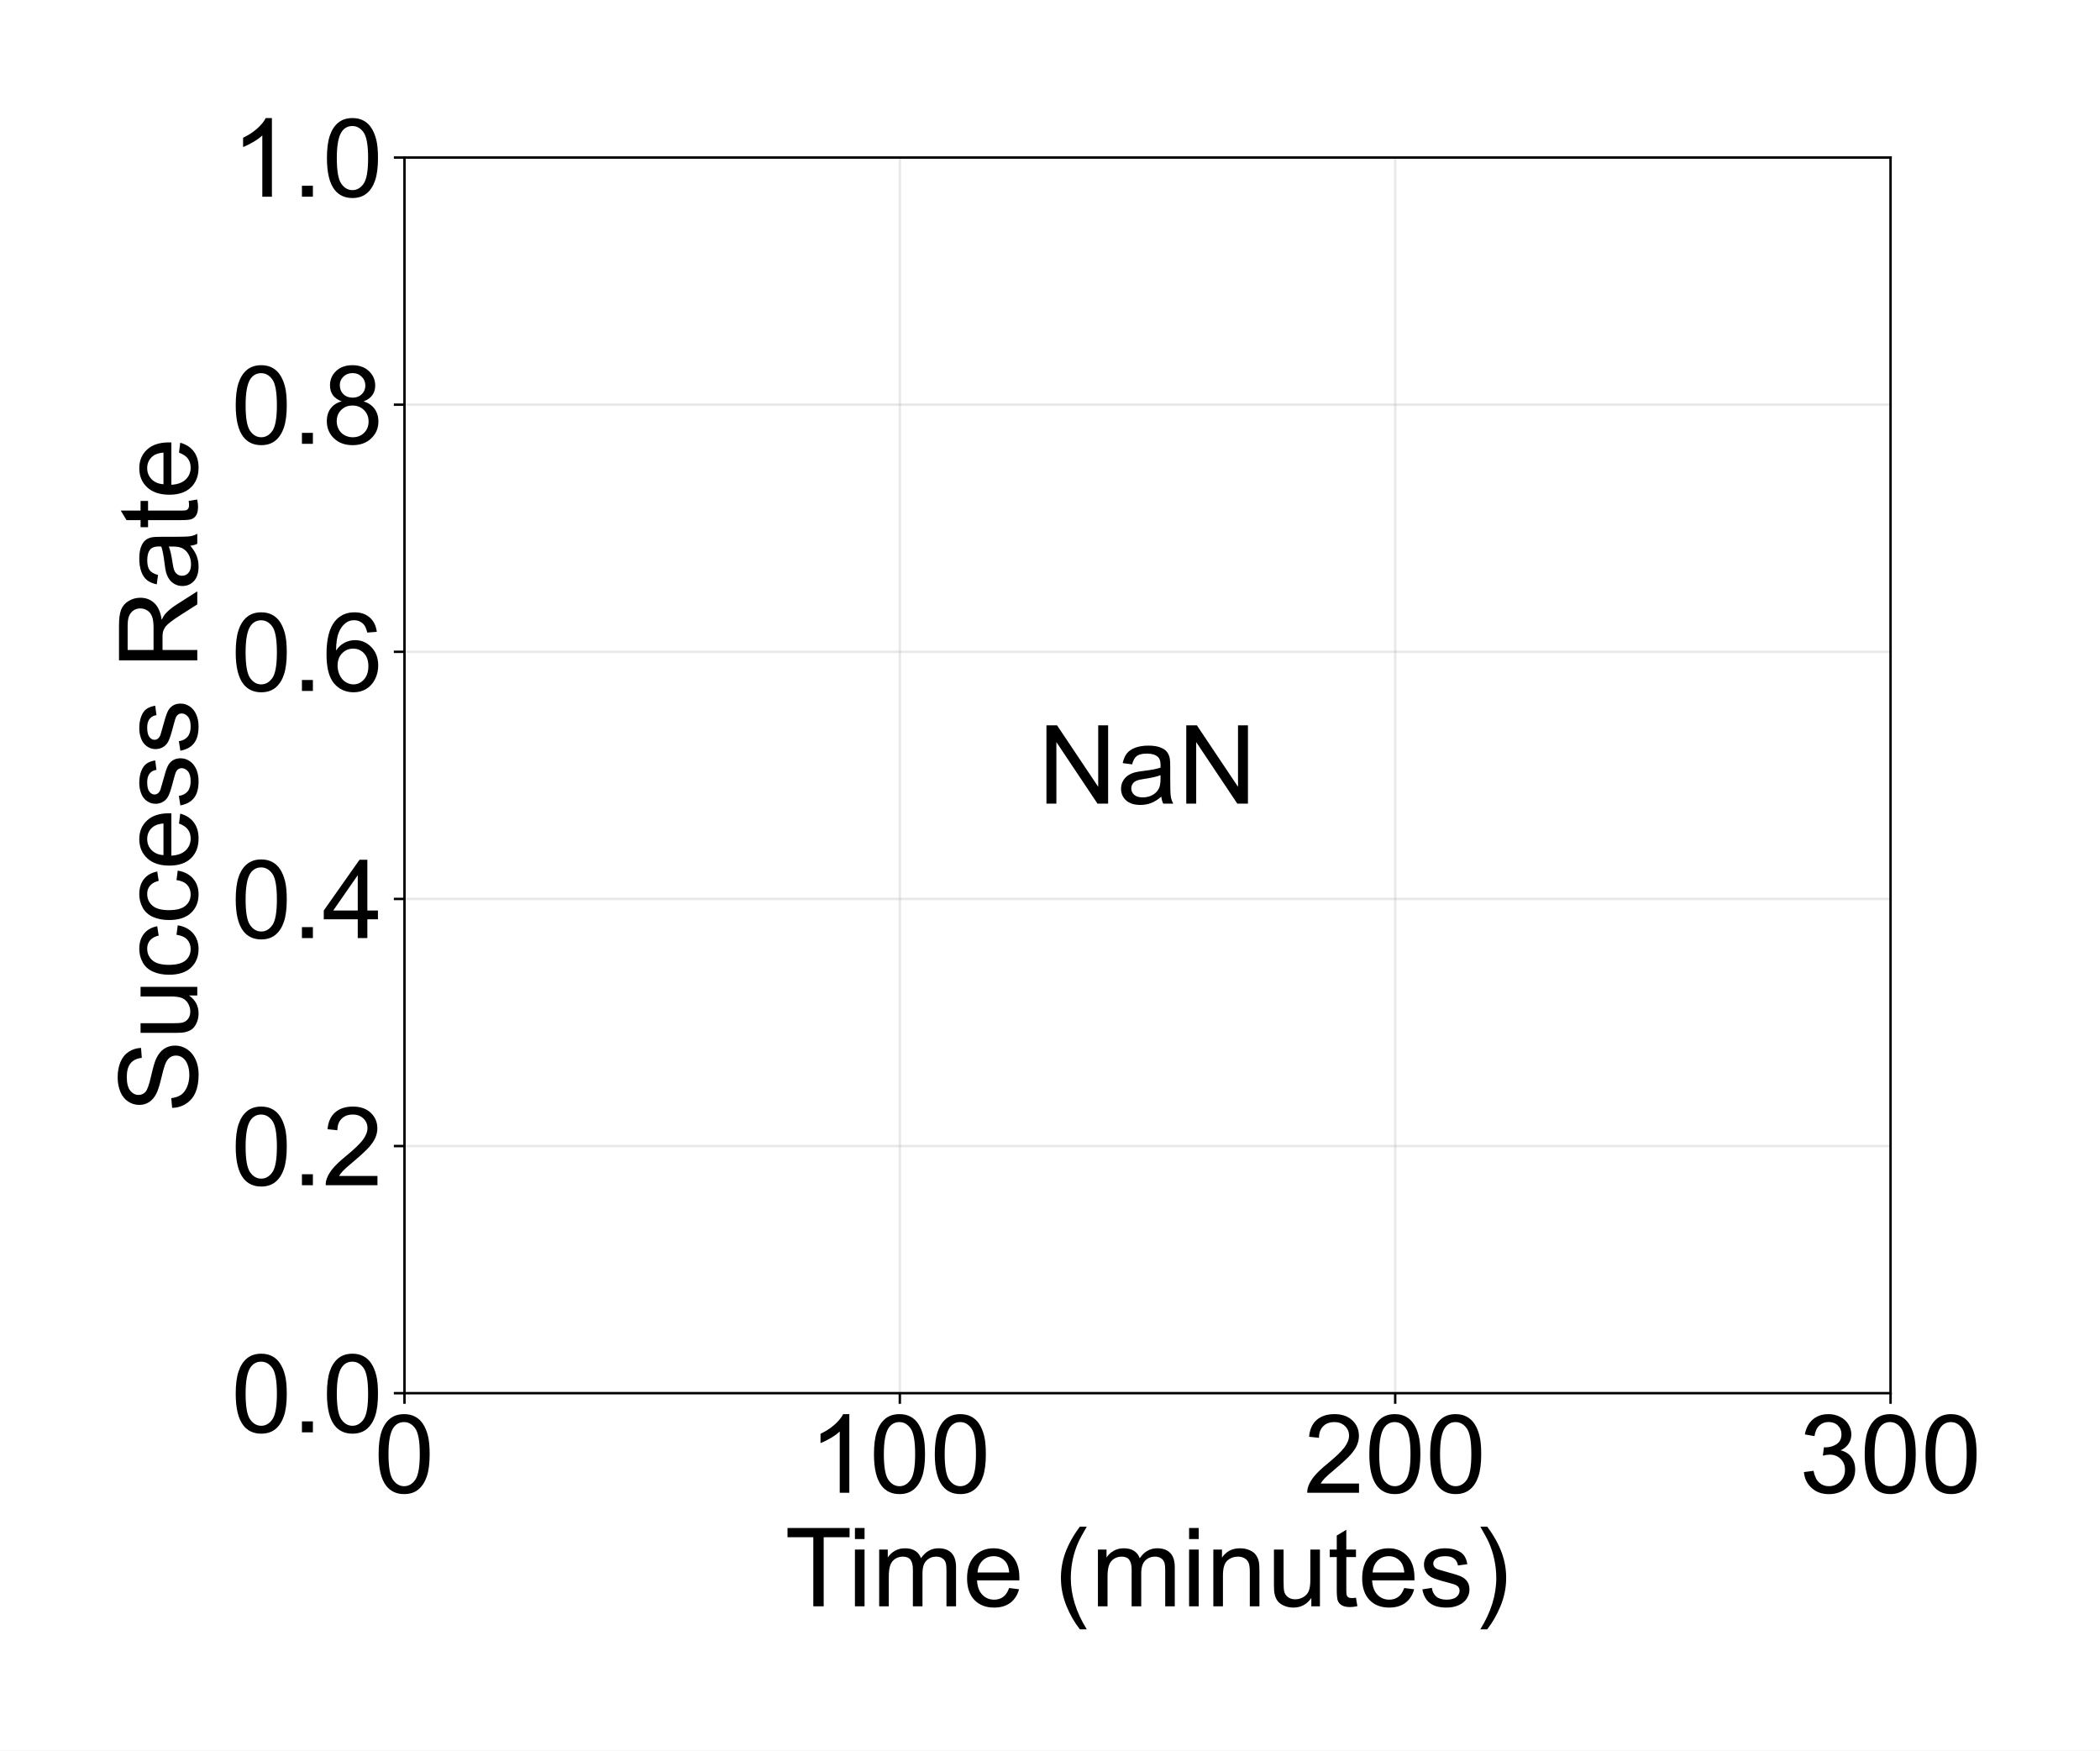
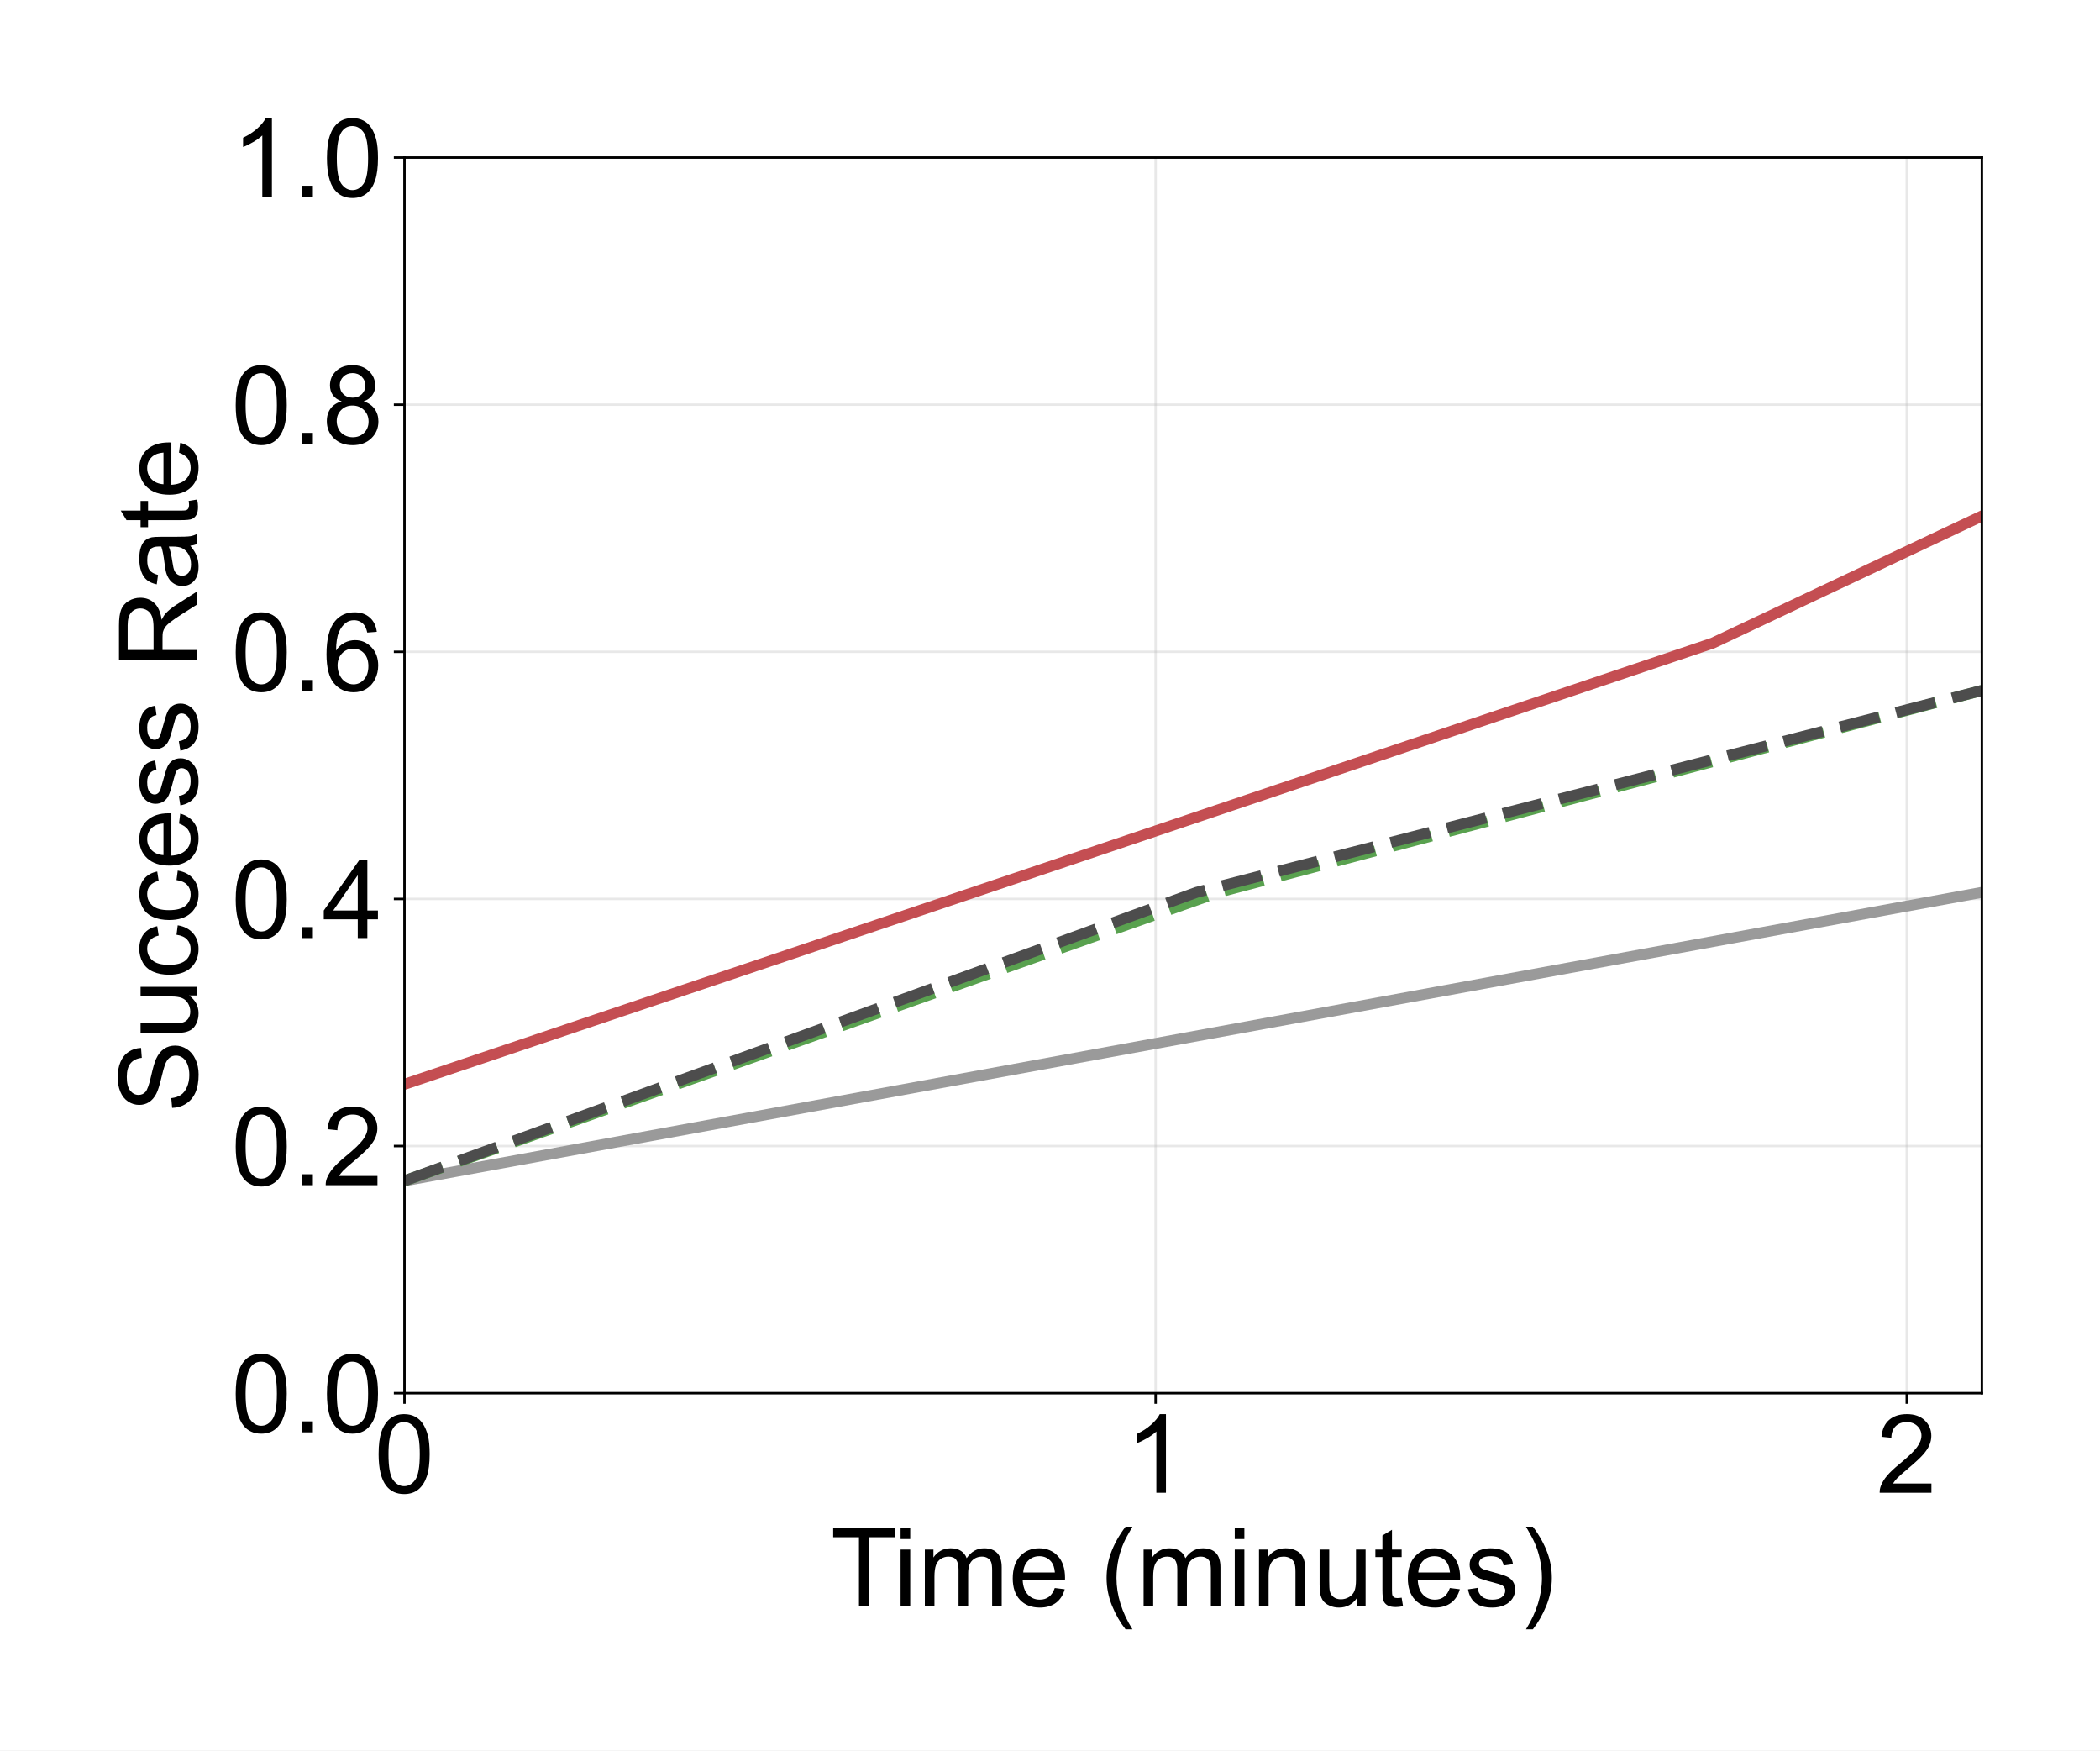
<svg xmlns="http://www.w3.org/2000/svg" xmlns:xlink="http://www.w3.org/1999/xlink" width="691.2pt" height="576pt" viewBox="0 0 691.2 576" version="1.1">
  <defs>
    <style type="text/css">*{stroke-linejoin: round; stroke-linecap: butt}</style>
  </defs>
  <g id="figure_1">
    <g id="patch_1">
      <path d="M 0 576  L 691.2 576  L 691.2 0  L 0 0  z " style="fill: #ffffff" />
    </g>
    <g id="axes_1">
      <g id="patch_2">
-         <path d="M 133.13 458.44  L 622.26 458.44  L 622.26 51.84  L 133.13 51.84  z " style="fill: #ffffff" />
+         <path d="M 133.13 458.44  L 652.32 458.44  L 652.32 51.84  L 133.13 51.84  z " style="fill: #ffffff" />
      </g>
      <g id="matplotlib.axis_1">
        <g id="xtick_1">
          <g id="line2d_1">
-             <path d="M 133.13 458.44  L 133.13 51.84  " clip-path="url(#pddcb49903d)" style="fill: none; stroke: #b0b0b0; stroke-opacity: 0.3; stroke-width: 0.8; stroke-linecap: square" />
+             <path d="M 133.13 458.44  L 133.13 51.84  " clip-path="url(#pc50c884ec8)" style="fill: none; stroke: #b0b0b0; stroke-opacity: 0.3; stroke-width: 0.8; stroke-linecap: square" />
          </g>
          <g id="line2d_2">
            <defs>
-               <path id="m4b94d34117" d="M 0 0  L 0 3.5  " style="stroke: #000000; stroke-width: 0.8" />
-             </defs>
-             <g>
-               <use xlink:href="#m4b94d34117" x="133.13" y="458.44" style="stroke: #000000; stroke-width: 0.8" />
+               <path id="mec3f49bc0b" d="M 0 0  L 0 3.5  " style="stroke: #000000; stroke-width: 0.8" />
+             </defs>
+             <g>
+               <use xlink:href="#mec3f49bc0b" x="133.13" y="458.44" style="stroke: #000000; stroke-width: 0.8" />
            </g>
          </g>
          <g id="text_1">
            <g transform="translate(123.1203 491.2081) scale(0.36 -0.36)">
              <defs>
                <path id="ArialMT-30" d="M 266 2259  Q 266 3072 433 3567  Q 600 4063 929 4331  Q 1259 4600 1759 4600  Q 2128 4600 2406 4451  Q 2684 4303 2865 4023  Q 3047 3744 3150 3342  Q 3253 2941 3253 2259  Q 3253 1453 3087 958  Q 2922 463 2592 192  Q 2263 -78 1759 -78  Q 1097 -78 719 397  Q 266 969 266 2259  z M 844 2259  Q 844 1131 1108 757  Q 1372 384 1759 384  Q 2147 384 2411 759  Q 2675 1134 2675 2259  Q 2675 3391 2411 3762  Q 2147 4134 1753 4134  Q 1366 4134 1134 3806  Q 844 3388 844 2259  z " transform="scale(0.015625)" />
              </defs>
              <use xlink:href="#ArialMT-30" />
            </g>
          </g>
        </g>
        <g id="xtick_2">
          <g id="line2d_3">
-             <path d="M 296.173 458.44  L 296.173 51.84  " clip-path="url(#pddcb49903d)" style="fill: none; stroke: #b0b0b0; stroke-opacity: 0.3; stroke-width: 0.8; stroke-linecap: square" />
+             <path d="M 380.366 458.44  L 380.366 51.84  " clip-path="url(#pc50c884ec8)" style="fill: none; stroke: #b0b0b0; stroke-opacity: 0.3; stroke-width: 0.8; stroke-linecap: square" />
          </g>
          <g id="line2d_4">
            <g>
-               <use xlink:href="#m4b94d34117" x="296.173" y="458.44" style="stroke: #000000; stroke-width: 0.8" />
+               <use xlink:href="#mec3f49bc0b" x="380.366" y="458.44" style="stroke: #000000; stroke-width: 0.8" />
            </g>
          </g>
          <g id="text_2">
-             <g transform="translate(266.1443 491.2081) scale(0.36 -0.36)">
+             <g transform="translate(370.3561 491.2081) scale(0.36 -0.36)">
              <defs>
                <path id="ArialMT-31" d="M 2384 0  L 1822 0  L 1822 3584  Q 1619 3391 1289 3197  Q 959 3003 697 2906  L 697 3450  Q 1169 3672 1522 3987  Q 1875 4303 2022 4600  L 2384 4600  L 2384 0  z " transform="scale(0.015625)" />
              </defs>
              <use xlink:href="#ArialMT-31" />
-               <use xlink:href="#ArialMT-30" transform="translate(55.61523 0)" />
-               <use xlink:href="#ArialMT-30" transform="translate(111.2305 0)" />
            </g>
          </g>
        </g>
        <g id="xtick_3">
          <g id="line2d_5">
-             <path d="M 459.217 458.44  L 459.217 51.84  " clip-path="url(#pddcb49903d)" style="fill: none; stroke: #b0b0b0; stroke-opacity: 0.3; stroke-width: 0.8; stroke-linecap: square" />
+             <path d="M 627.602 458.44  L 627.602 51.84  " clip-path="url(#pc50c884ec8)" style="fill: none; stroke: #b0b0b0; stroke-opacity: 0.3; stroke-width: 0.8; stroke-linecap: square" />
          </g>
          <g id="line2d_6">
            <g>
-               <use xlink:href="#m4b94d34117" x="459.217" y="458.44" style="stroke: #000000; stroke-width: 0.8" />
+               <use xlink:href="#mec3f49bc0b" x="627.602" y="458.44" style="stroke: #000000; stroke-width: 0.8" />
            </g>
          </g>
          <g id="text_3">
-             <g transform="translate(429.1876 491.2081) scale(0.36 -0.36)">
+             <g transform="translate(617.5919 491.2081) scale(0.36 -0.36)">
              <defs>
                <path id="ArialMT-32" d="M 3222 541  L 3222 0  L 194 0  Q 188 203 259 391  Q 375 700 629 1000  Q 884 1300 1366 1694  Q 2113 2306 2375 2664  Q 2638 3022 2638 3341  Q 2638 3675 2398 3904  Q 2159 4134 1775 4134  Q 1369 4134 1125 3890  Q 881 3647 878 3216  L 300 3275  Q 359 3922 746 4261  Q 1134 4600 1788 4600  Q 2447 4600 2831 4234  Q 3216 3869 3216 3328  Q 3216 3053 3103 2787  Q 2991 2522 2730 2228  Q 2469 1934 1863 1422  Q 1356 997 1212 845  Q 1069 694 975 541  L 3222 541  z " transform="scale(0.015625)" />
              </defs>
              <use xlink:href="#ArialMT-32" />
-               <use xlink:href="#ArialMT-30" transform="translate(55.61523 0)" />
-               <use xlink:href="#ArialMT-30" transform="translate(111.2305 0)" />
-             </g>
-           </g>
-         </g>
-         <g id="xtick_4">
-           <g id="line2d_7">
-             <path d="M 622.26 458.44  L 622.26 51.84  " clip-path="url(#pddcb49903d)" style="fill: none; stroke: #b0b0b0; stroke-opacity: 0.3; stroke-width: 0.8; stroke-linecap: square" />
-           </g>
-           <g id="line2d_8">
-             <g>
-               <use xlink:href="#m4b94d34117" x="622.26" y="458.44" style="stroke: #000000; stroke-width: 0.8" />
-             </g>
-           </g>
-           <g id="text_4">
-             <g transform="translate(592.2309 491.2081) scale(0.36 -0.36)">
-               <defs>
-                 <path id="ArialMT-33" d="M 269 1209  L 831 1284  Q 928 806 1161 595  Q 1394 384 1728 384  Q 2125 384 2398 659  Q 2672 934 2672 1341  Q 2672 1728 2419 1979  Q 2166 2231 1775 2231  Q 1616 2231 1378 2169  L 1441 2663  Q 1497 2656 1531 2656  Q 1891 2656 2178 2843  Q 2466 3031 2466 3422  Q 2466 3731 2256 3934  Q 2047 4138 1716 4138  Q 1388 4138 1169 3931  Q 950 3725 888 3313  L 325 3413  Q 428 3978 793 4289  Q 1159 4600 1703 4600  Q 2078 4600 2393 4439  Q 2709 4278 2876 4000  Q 3044 3722 3044 3409  Q 3044 3113 2884 2869  Q 2725 2625 2413 2481  Q 2819 2388 3044 2092  Q 3269 1797 3269 1353  Q 3269 753 2831 336  Q 2394 -81 1725 -81  Q 1122 -81 723 278  Q 325 638 269 1209  z " transform="scale(0.015625)" />
-               </defs>
-               <use xlink:href="#ArialMT-33" />
-               <use xlink:href="#ArialMT-30" transform="translate(55.61523 0)" />
-               <use xlink:href="#ArialMT-30" transform="translate(111.2305 0)" />
-             </g>
-           </g>
-         </g>
-         <g id="text_5">
-           <g transform="translate(258.3634 528.57) scale(0.36 -0.36)">
+             </g>
+           </g>
+         </g>
+         <g id="text_4">
+           <g transform="translate(273.3934 528.57) scale(0.36 -0.36)">
            <defs>
              <path id="ArialMT-54" d="M 1659 0  L 1659 4041  L 150 4041  L 150 4581  L 3781 4581  L 3781 4041  L 2266 4041  L 2266 0  L 1659 0  z " transform="scale(0.015625)" />
              <path id="ArialMT-69" d="M 425 3934  L 425 4581  L 988 4581  L 988 3934  L 425 3934  z M 425 0  L 425 3319  L 988 3319  L 988 0  L 425 0  z " transform="scale(0.015625)" />
              <path id="ArialMT-6d" d="M 422 0  L 422 3319  L 925 3319  L 925 2853  Q 1081 3097 1340 3245  Q 1600 3394 1931 3394  Q 2300 3394 2536 3241  Q 2772 3088 2869 2813  Q 3263 3394 3894 3394  Q 4388 3394 4653 3120  Q 4919 2847 4919 2278  L 4919 0  L 4359 0  L 4359 2091  Q 4359 2428 4304 2576  Q 4250 2725 4106 2815  Q 3963 2906 3769 2906  Q 3419 2906 3187 2673  Q 2956 2441 2956 1928  L 2956 0  L 2394 0  L 2394 2156  Q 2394 2531 2256 2718  Q 2119 2906 1806 2906  Q 1569 2906 1367 2781  Q 1166 2656 1075 2415  Q 984 2175 984 1722  L 984 0  L 422 0  z " transform="scale(0.015625)" />
              <path id="ArialMT-65" d="M 2694 1069  L 3275 997  Q 3138 488 2766 206  Q 2394 -75 1816 -75  Q 1088 -75 661 373  Q 234 822 234 1631  Q 234 2469 665 2931  Q 1097 3394 1784 3394  Q 2450 3394 2872 2941  Q 3294 2488 3294 1666  Q 3294 1616 3291 1516  L 816 1516  Q 847 969 1125 678  Q 1403 388 1819 388  Q 2128 388 2347 550  Q 2566 713 2694 1069  z M 847 1978  L 2700 1978  Q 2663 2397 2488 2606  Q 2219 2931 1791 2931  Q 1403 2931 1139 2672  Q 875 2413 847 1978  z " transform="scale(0.015625)" />
              <path id="ArialMT-20" transform="scale(0.015625)" />
              <path id="ArialMT-28" d="M 1497 -1347  Q 1031 -759 709 28  Q 388 816 388 1659  Q 388 2403 628 3084  Q 909 3875 1497 4659  L 1900 4659  Q 1522 4009 1400 3731  Q 1209 3300 1100 2831  Q 966 2247 966 1656  Q 966 153 1900 -1347  L 1497 -1347  z " transform="scale(0.015625)" />
              <path id="ArialMT-6e" d="M 422 0  L 422 3319  L 928 3319  L 928 2847  Q 1294 3394 1984 3394  Q 2284 3394 2536 3286  Q 2788 3178 2913 3003  Q 3038 2828 3088 2588  Q 3119 2431 3119 2041  L 3119 0  L 2556 0  L 2556 2019  Q 2556 2363 2490 2533  Q 2425 2703 2258 2804  Q 2091 2906 1866 2906  Q 1506 2906 1245 2678  Q 984 2450 984 1813  L 984 0  L 422 0  z " transform="scale(0.015625)" />
              <path id="ArialMT-75" d="M 2597 0  L 2597 488  Q 2209 -75 1544 -75  Q 1250 -75 995 37  Q 741 150 617 320  Q 494 491 444 738  Q 409 903 409 1263  L 409 3319  L 972 3319  L 972 1478  Q 972 1038 1006 884  Q 1059 663 1231 536  Q 1403 409 1656 409  Q 1909 409 2131 539  Q 2353 669 2445 892  Q 2538 1116 2538 1541  L 2538 3319  L 3100 3319  L 3100 0  L 2597 0  z " transform="scale(0.015625)" />
              <path id="ArialMT-74" d="M 1650 503  L 1731 6  Q 1494 -44 1306 -44  Q 1000 -44 831 53  Q 663 150 594 308  Q 525 466 525 972  L 525 2881  L 113 2881  L 113 3319  L 525 3319  L 525 4141  L 1084 4478  L 1084 3319  L 1650 3319  L 1650 2881  L 1084 2881  L 1084 941  Q 1084 700 1114 631  Q 1144 563 1211 522  Q 1278 481 1403 481  Q 1497 481 1650 503  z " transform="scale(0.015625)" />
              <path id="ArialMT-73" d="M 197 991  L 753 1078  Q 800 744 1014 566  Q 1228 388 1613 388  Q 2000 388 2187 545  Q 2375 703 2375 916  Q 2375 1106 2209 1216  Q 2094 1291 1634 1406  Q 1016 1563 777 1677  Q 538 1791 414 1992  Q 291 2194 291 2438  Q 291 2659 392 2848  Q 494 3038 669 3163  Q 800 3259 1026 3326  Q 1253 3394 1513 3394  Q 1903 3394 2198 3281  Q 2494 3169 2634 2976  Q 2775 2784 2828 2463  L 2278 2388  Q 2241 2644 2061 2787  Q 1881 2931 1553 2931  Q 1166 2931 1000 2803  Q 834 2675 834 2503  Q 834 2394 903 2306  Q 972 2216 1119 2156  Q 1203 2125 1616 2013  Q 2213 1853 2448 1751  Q 2684 1650 2818 1456  Q 2953 1263 2953 975  Q 2953 694 2789 445  Q 2625 197 2315 61  Q 2006 -75 1616 -75  Q 969 -75 630 194  Q 291 463 197 991  z " transform="scale(0.015625)" />
              <path id="ArialMT-29" d="M 791 -1347  L 388 -1347  Q 1322 153 1322 1656  Q 1322 2244 1188 2822  Q 1081 3291 891 3722  Q 769 4003 388 4659  L 791 4659  Q 1378 3875 1659 3084  Q 1900 2403 1900 1659  Q 1900 816 1576 28  Q 1253 -759 791 -1347  z " transform="scale(0.015625)" />
            </defs>
            <use xlink:href="#ArialMT-54" />
            <use xlink:href="#ArialMT-69" transform="translate(57.33398 0)" />
            <use xlink:href="#ArialMT-6d" transform="translate(79.55078 0)" />
            <use xlink:href="#ArialMT-65" transform="translate(162.8516 0)" />
            <use xlink:href="#ArialMT-20" transform="translate(218.4668 0)" />
            <use xlink:href="#ArialMT-28" transform="translate(246.25 0)" />
            <use xlink:href="#ArialMT-6d" transform="translate(279.5508 0)" />
            <use xlink:href="#ArialMT-69" transform="translate(362.8516 0)" />
            <use xlink:href="#ArialMT-6e" transform="translate(385.0684 0)" />
            <use xlink:href="#ArialMT-75" transform="translate(440.6836 0)" />
            <use xlink:href="#ArialMT-74" transform="translate(496.2988 0)" />
            <use xlink:href="#ArialMT-65" transform="translate(524.082 0)" />
            <use xlink:href="#ArialMT-73" transform="translate(579.6973 0)" />
            <use xlink:href="#ArialMT-29" transform="translate(629.6973 0)" />
          </g>
        </g>
      </g>
      <g id="matplotlib.axis_2">
        <g id="ytick_1">
+           <g id="line2d_7">
+             <path d="M 133.13 458.44  L 652.32 458.44  " clip-path="url(#pc50c884ec8)" style="fill: none; stroke: #b0b0b0; stroke-opacity: 0.3; stroke-width: 0.8; stroke-linecap: square" />
+           </g>
+           <g id="line2d_8">
+             <defs>
+               <path id="mb3f40ebc9d" d="M 0 0  L -3.5 0  " style="stroke: #000000; stroke-width: 0.8" />
+             </defs>
+             <g>
+               <use xlink:href="#mb3f40ebc9d" x="133.13" y="458.44" style="stroke: #000000; stroke-width: 0.8" />
+             </g>
+           </g>
+           <g id="text_5">
+             <g transform="translate(76.09 471.3241) scale(0.36 -0.36)">
+               <defs>
+                 <path id="ArialMT-2e" d="M 581 0  L 581 641  L 1222 641  L 1222 0  L 581 0  z " transform="scale(0.015625)" />
+               </defs>
+               <use xlink:href="#ArialMT-30" />
+               <use xlink:href="#ArialMT-2e" transform="translate(55.61523 0)" />
+               <use xlink:href="#ArialMT-30" transform="translate(83.39844 0)" />
+             </g>
+           </g>
+         </g>
+         <g id="ytick_2">
          <g id="line2d_9">
-             <path d="M 133.13 458.44  L 622.26 458.44  " clip-path="url(#pddcb49903d)" style="fill: none; stroke: #b0b0b0; stroke-opacity: 0.3; stroke-width: 0.8; stroke-linecap: square" />
+             <path d="M 133.13 377.12  L 652.32 377.12  " clip-path="url(#pc50c884ec8)" style="fill: none; stroke: #b0b0b0; stroke-opacity: 0.3; stroke-width: 0.8; stroke-linecap: square" />
          </g>
          <g id="line2d_10">
-             <defs>
-               <path id="m58ca66e4b3" d="M 0 0  L -3.5 0  " style="stroke: #000000; stroke-width: 0.8" />
-             </defs>
-             <g>
-               <use xlink:href="#m58ca66e4b3" x="133.13" y="458.44" style="stroke: #000000; stroke-width: 0.8" />
+             <g>
+               <use xlink:href="#mb3f40ebc9d" x="133.13" y="377.12" style="stroke: #000000; stroke-width: 0.8" />
            </g>
          </g>
          <g id="text_6">
-             <g transform="translate(76.09 471.3241) scale(0.36 -0.36)">
-               <defs>
-                 <path id="ArialMT-2e" d="M 581 0  L 581 641  L 1222 641  L 1222 0  L 581 0  z " transform="scale(0.015625)" />
-               </defs>
-               <use xlink:href="#ArialMT-30" />
-               <use xlink:href="#ArialMT-2e" transform="translate(55.61523 0)" />
-               <use xlink:href="#ArialMT-30" transform="translate(83.39844 0)" />
-             </g>
-           </g>
-         </g>
-         <g id="ytick_2">
+             <g transform="translate(76.09 390.0041) scale(0.36 -0.36)">
+               <use xlink:href="#ArialMT-30" />
+               <use xlink:href="#ArialMT-2e" transform="translate(55.61523 0)" />
+               <use xlink:href="#ArialMT-32" transform="translate(83.39844 0)" />
+             </g>
+           </g>
+         </g>
+         <g id="ytick_3">
          <g id="line2d_11">
-             <path d="M 133.13 377.12  L 622.26 377.12  " clip-path="url(#pddcb49903d)" style="fill: none; stroke: #b0b0b0; stroke-opacity: 0.3; stroke-width: 0.8; stroke-linecap: square" />
+             <path d="M 133.13 295.8  L 652.32 295.8  " clip-path="url(#pc50c884ec8)" style="fill: none; stroke: #b0b0b0; stroke-opacity: 0.3; stroke-width: 0.8; stroke-linecap: square" />
          </g>
          <g id="line2d_12">
            <g>
-               <use xlink:href="#m58ca66e4b3" x="133.13" y="377.12" style="stroke: #000000; stroke-width: 0.8" />
+               <use xlink:href="#mb3f40ebc9d" x="133.13" y="295.8" style="stroke: #000000; stroke-width: 0.8" />
            </g>
          </g>
          <g id="text_7">
-             <g transform="translate(76.09 390.0041) scale(0.36 -0.36)">
-               <use xlink:href="#ArialMT-30" />
-               <use xlink:href="#ArialMT-2e" transform="translate(55.61523 0)" />
-               <use xlink:href="#ArialMT-32" transform="translate(83.39844 0)" />
-             </g>
-           </g>
-         </g>
-         <g id="ytick_3">
+             <g transform="translate(76.09 308.6841) scale(0.36 -0.36)">
+               <defs>
+                 <path id="ArialMT-34" d="M 2069 0  L 2069 1097  L 81 1097  L 81 1613  L 2172 4581  L 2631 4581  L 2631 1613  L 3250 1613  L 3250 1097  L 2631 1097  L 2631 0  L 2069 0  z M 2069 1613  L 2069 3678  L 634 1613  L 2069 1613  z " transform="scale(0.015625)" />
+               </defs>
+               <use xlink:href="#ArialMT-30" />
+               <use xlink:href="#ArialMT-2e" transform="translate(55.61523 0)" />
+               <use xlink:href="#ArialMT-34" transform="translate(83.39844 0)" />
+             </g>
+           </g>
+         </g>
+         <g id="ytick_4">
          <g id="line2d_13">
-             <path d="M 133.13 295.8  L 622.26 295.8  " clip-path="url(#pddcb49903d)" style="fill: none; stroke: #b0b0b0; stroke-opacity: 0.3; stroke-width: 0.8; stroke-linecap: square" />
+             <path d="M 133.13 214.48  L 652.32 214.48  " clip-path="url(#pc50c884ec8)" style="fill: none; stroke: #b0b0b0; stroke-opacity: 0.3; stroke-width: 0.8; stroke-linecap: square" />
          </g>
          <g id="line2d_14">
            <g>
-               <use xlink:href="#m58ca66e4b3" x="133.13" y="295.8" style="stroke: #000000; stroke-width: 0.8" />
+               <use xlink:href="#mb3f40ebc9d" x="133.13" y="214.48" style="stroke: #000000; stroke-width: 0.8" />
            </g>
          </g>
          <g id="text_8">
-             <g transform="translate(76.09 308.6841) scale(0.36 -0.36)">
-               <defs>
-                 <path id="ArialMT-34" d="M 2069 0  L 2069 1097  L 81 1097  L 81 1613  L 2172 4581  L 2631 4581  L 2631 1613  L 3250 1613  L 3250 1097  L 2631 1097  L 2631 0  L 2069 0  z M 2069 1613  L 2069 3678  L 634 1613  L 2069 1613  z " transform="scale(0.015625)" />
-               </defs>
-               <use xlink:href="#ArialMT-30" />
-               <use xlink:href="#ArialMT-2e" transform="translate(55.61523 0)" />
-               <use xlink:href="#ArialMT-34" transform="translate(83.39844 0)" />
-             </g>
-           </g>
-         </g>
-         <g id="ytick_4">
+             <g transform="translate(76.09 227.3641) scale(0.36 -0.36)">
+               <defs>
+                 <path id="ArialMT-36" d="M 3184 3459  L 2625 3416  Q 2550 3747 2413 3897  Q 2184 4138 1850 4138  Q 1581 4138 1378 3988  Q 1113 3794 959 3422  Q 806 3050 800 2363  Q 1003 2672 1297 2822  Q 1591 2972 1913 2972  Q 2475 2972 2870 2558  Q 3266 2144 3266 1488  Q 3266 1056 3080 686  Q 2894 316 2569 119  Q 2244 -78 1831 -78  Q 1128 -78 684 439  Q 241 956 241 2144  Q 241 3472 731 4075  Q 1159 4600 1884 4600  Q 2425 4600 2770 4297  Q 3116 3994 3184 3459  z M 888 1484  Q 888 1194 1011 928  Q 1134 663 1356 523  Q 1578 384 1822 384  Q 2178 384 2434 671  Q 2691 959 2691 1453  Q 2691 1928 2437 2201  Q 2184 2475 1800 2475  Q 1419 2475 1153 2201  Q 888 1928 888 1484  z " transform="scale(0.015625)" />
+               </defs>
+               <use xlink:href="#ArialMT-30" />
+               <use xlink:href="#ArialMT-2e" transform="translate(55.61523 0)" />
+               <use xlink:href="#ArialMT-36" transform="translate(83.39844 0)" />
+             </g>
+           </g>
+         </g>
+         <g id="ytick_5">
          <g id="line2d_15">
-             <path d="M 133.13 214.48  L 622.26 214.48  " clip-path="url(#pddcb49903d)" style="fill: none; stroke: #b0b0b0; stroke-opacity: 0.3; stroke-width: 0.8; stroke-linecap: square" />
+             <path d="M 133.13 133.16  L 652.32 133.16  " clip-path="url(#pc50c884ec8)" style="fill: none; stroke: #b0b0b0; stroke-opacity: 0.3; stroke-width: 0.8; stroke-linecap: square" />
          </g>
          <g id="line2d_16">
            <g>
-               <use xlink:href="#m58ca66e4b3" x="133.13" y="214.48" style="stroke: #000000; stroke-width: 0.8" />
+               <use xlink:href="#mb3f40ebc9d" x="133.13" y="133.16" style="stroke: #000000; stroke-width: 0.8" />
            </g>
          </g>
          <g id="text_9">
-             <g transform="translate(76.09 227.3641) scale(0.36 -0.36)">
-               <defs>
-                 <path id="ArialMT-36" d="M 3184 3459  L 2625 3416  Q 2550 3747 2413 3897  Q 2184 4138 1850 4138  Q 1581 4138 1378 3988  Q 1113 3794 959 3422  Q 806 3050 800 2363  Q 1003 2672 1297 2822  Q 1591 2972 1913 2972  Q 2475 2972 2870 2558  Q 3266 2144 3266 1488  Q 3266 1056 3080 686  Q 2894 316 2569 119  Q 2244 -78 1831 -78  Q 1128 -78 684 439  Q 241 956 241 2144  Q 241 3472 731 4075  Q 1159 4600 1884 4600  Q 2425 4600 2770 4297  Q 3116 3994 3184 3459  z M 888 1484  Q 888 1194 1011 928  Q 1134 663 1356 523  Q 1578 384 1822 384  Q 2178 384 2434 671  Q 2691 959 2691 1453  Q 2691 1928 2437 2201  Q 2184 2475 1800 2475  Q 1419 2475 1153 2201  Q 888 1928 888 1484  z " transform="scale(0.015625)" />
-               </defs>
-               <use xlink:href="#ArialMT-30" />
-               <use xlink:href="#ArialMT-2e" transform="translate(55.61523 0)" />
-               <use xlink:href="#ArialMT-36" transform="translate(83.39844 0)" />
-             </g>
-           </g>
-         </g>
-         <g id="ytick_5">
+             <g transform="translate(76.09 146.0441) scale(0.36 -0.36)">
+               <defs>
+                 <path id="ArialMT-38" d="M 1131 2484  Q 781 2613 612 2850  Q 444 3088 444 3419  Q 444 3919 803 4259  Q 1163 4600 1759 4600  Q 2359 4600 2725 4251  Q 3091 3903 3091 3403  Q 3091 3084 2923 2848  Q 2756 2613 2416 2484  Q 2838 2347 3058 2040  Q 3278 1734 3278 1309  Q 3278 722 2862 322  Q 2447 -78 1769 -78  Q 1091 -78 675 323  Q 259 725 259 1325  Q 259 1772 486 2073  Q 713 2375 1131 2484  z M 1019 3438  Q 1019 3113 1228 2906  Q 1438 2700 1772 2700  Q 2097 2700 2305 2904  Q 2513 3109 2513 3406  Q 2513 3716 2298 3927  Q 2084 4138 1766 4138  Q 1444 4138 1231 3931  Q 1019 3725 1019 3438  z M 838 1322  Q 838 1081 952 856  Q 1066 631 1291 507  Q 1516 384 1775 384  Q 2178 384 2440 643  Q 2703 903 2703 1303  Q 2703 1709 2433 1975  Q 2163 2241 1756 2241  Q 1359 2241 1098 1978  Q 838 1716 838 1322  z " transform="scale(0.015625)" />
+               </defs>
+               <use xlink:href="#ArialMT-30" />
+               <use xlink:href="#ArialMT-2e" transform="translate(55.61523 0)" />
+               <use xlink:href="#ArialMT-38" transform="translate(83.39844 0)" />
+             </g>
+           </g>
+         </g>
+         <g id="ytick_6">
          <g id="line2d_17">
-             <path d="M 133.13 133.16  L 622.26 133.16  " clip-path="url(#pddcb49903d)" style="fill: none; stroke: #b0b0b0; stroke-opacity: 0.3; stroke-width: 0.8; stroke-linecap: square" />
+             <path d="M 133.13 51.84  L 652.32 51.84  " clip-path="url(#pc50c884ec8)" style="fill: none; stroke: #b0b0b0; stroke-opacity: 0.3; stroke-width: 0.8; stroke-linecap: square" />
          </g>
          <g id="line2d_18">
            <g>
-               <use xlink:href="#m58ca66e4b3" x="133.13" y="133.16" style="stroke: #000000; stroke-width: 0.8" />
+               <use xlink:href="#mb3f40ebc9d" x="133.13" y="51.84" style="stroke: #000000; stroke-width: 0.8" />
            </g>
          </g>
          <g id="text_10">
-             <g transform="translate(76.09 146.0441) scale(0.36 -0.36)">
-               <defs>
-                 <path id="ArialMT-38" d="M 1131 2484  Q 781 2613 612 2850  Q 444 3088 444 3419  Q 444 3919 803 4259  Q 1163 4600 1759 4600  Q 2359 4600 2725 4251  Q 3091 3903 3091 3403  Q 3091 3084 2923 2848  Q 2756 2613 2416 2484  Q 2838 2347 3058 2040  Q 3278 1734 3278 1309  Q 3278 722 2862 322  Q 2447 -78 1769 -78  Q 1091 -78 675 323  Q 259 725 259 1325  Q 259 1772 486 2073  Q 713 2375 1131 2484  z M 1019 3438  Q 1019 3113 1228 2906  Q 1438 2700 1772 2700  Q 2097 2700 2305 2904  Q 2513 3109 2513 3406  Q 2513 3716 2298 3927  Q 2084 4138 1766 4138  Q 1444 4138 1231 3931  Q 1019 3725 1019 3438  z M 838 1322  Q 838 1081 952 856  Q 1066 631 1291 507  Q 1516 384 1775 384  Q 2178 384 2440 643  Q 2703 903 2703 1303  Q 2703 1709 2433 1975  Q 2163 2241 1756 2241  Q 1359 2241 1098 1978  Q 838 1716 838 1322  z " transform="scale(0.015625)" />
-               </defs>
-               <use xlink:href="#ArialMT-30" />
-               <use xlink:href="#ArialMT-2e" transform="translate(55.61523 0)" />
-               <use xlink:href="#ArialMT-38" transform="translate(83.39844 0)" />
-             </g>
-           </g>
-         </g>
-         <g id="ytick_6">
-           <g id="line2d_19">
-             <path d="M 133.13 51.84  L 622.26 51.84  " clip-path="url(#pddcb49903d)" style="fill: none; stroke: #b0b0b0; stroke-opacity: 0.3; stroke-width: 0.8; stroke-linecap: square" />
-           </g>
-           <g id="line2d_20">
-             <g>
-               <use xlink:href="#m58ca66e4b3" x="133.13" y="51.84" style="stroke: #000000; stroke-width: 0.8" />
-             </g>
-           </g>
-           <g id="text_11">
            <g transform="translate(76.09 64.72406) scale(0.36 -0.36)">
              <use xlink:href="#ArialMT-31" />
              <use xlink:href="#ArialMT-2e" transform="translate(55.61523 0)" />
              <use xlink:href="#ArialMT-30" transform="translate(83.39844 0)" />
            </g>
          </g>
        </g>
-         <g id="text_12">
+         <g id="text_11">
          <g transform="translate(64.935 366.1859) rotate(-90) scale(0.36 -0.36)">
            <defs>
              <path id="ArialMT-53" d="M 288 1472  L 859 1522  Q 900 1178 1048 958  Q 1197 738 1509 602  Q 1822 466 2213 466  Q 2559 466 2825 569  Q 3091 672 3220 851  Q 3350 1031 3350 1244  Q 3350 1459 3225 1620  Q 3100 1781 2813 1891  Q 2628 1963 1997 2114  Q 1366 2266 1113 2400  Q 784 2572 623 2826  Q 463 3081 463 3397  Q 463 3744 659 4045  Q 856 4347 1234 4503  Q 1613 4659 2075 4659  Q 2584 4659 2973 4495  Q 3363 4331 3572 4012  Q 3781 3694 3797 3291  L 3216 3247  Q 3169 3681 2898 3903  Q 2628 4125 2100 4125  Q 1550 4125 1298 3923  Q 1047 3722 1047 3438  Q 1047 3191 1225 3031  Q 1400 2872 2139 2705  Q 2878 2538 3153 2413  Q 3553 2228 3743 1945  Q 3934 1663 3934 1294  Q 3934 928 3725 604  Q 3516 281 3123 101  Q 2731 -78 2241 -78  Q 1619 -78 1198 103  Q 778 284 539 648  Q 300 1013 288 1472  z " transform="scale(0.015625)" />
              <path id="ArialMT-63" d="M 2588 1216  L 3141 1144  Q 3050 572 2676 248  Q 2303 -75 1759 -75  Q 1078 -75 664 370  Q 250 816 250 1647  Q 250 2184 428 2587  Q 606 2991 970 3192  Q 1334 3394 1763 3394  Q 2303 3394 2647 3120  Q 2991 2847 3088 2344  L 2541 2259  Q 2463 2594 2264 2762  Q 2066 2931 1784 2931  Q 1359 2931 1093 2626  Q 828 2322 828 1663  Q 828 994 1084 691  Q 1341 388 1753 388  Q 2084 388 2306 591  Q 2528 794 2588 1216  z " transform="scale(0.015625)" />
              <path id="ArialMT-52" d="M 503 0  L 503 4581  L 2534 4581  Q 3147 4581 3465 4457  Q 3784 4334 3975 4021  Q 4166 3709 4166 3331  Q 4166 2844 3850 2509  Q 3534 2175 2875 2084  Q 3116 1969 3241 1856  Q 3506 1613 3744 1247  L 4541 0  L 3778 0  L 3172 953  Q 2906 1366 2734 1584  Q 2563 1803 2427 1890  Q 2291 1978 2150 2013  Q 2047 2034 1813 2034  L 1109 2034  L 1109 0  L 503 0  z M 1109 2559  L 2413 2559  Q 2828 2559 3062 2645  Q 3297 2731 3419 2920  Q 3541 3109 3541 3331  Q 3541 3656 3305 3865  Q 3069 4075 2559 4075  L 1109 4075  L 1109 2559  z " transform="scale(0.015625)" />
              <path id="ArialMT-61" d="M 2588 409  Q 2275 144 1986 34  Q 1697 -75 1366 -75  Q 819 -75 525 192  Q 231 459 231 875  Q 231 1119 342 1320  Q 453 1522 633 1644  Q 813 1766 1038 1828  Q 1203 1872 1538 1913  Q 2219 1994 2541 2106  Q 2544 2222 2544 2253  Q 2544 2597 2384 2738  Q 2169 2928 1744 2928  Q 1347 2928 1158 2789  Q 969 2650 878 2297  L 328 2372  Q 403 2725 575 2942  Q 747 3159 1072 3276  Q 1397 3394 1825 3394  Q 2250 3394 2515 3294  Q 2781 3194 2906 3042  Q 3031 2891 3081 2659  Q 3109 2516 3109 2141  L 3109 1391  Q 3109 606 3145 398  Q 3181 191 3288 0  L 2700 0  Q 2613 175 2588 409  z M 2541 1666  Q 2234 1541 1622 1453  Q 1275 1403 1131 1340  Q 988 1278 909 1158  Q 831 1038 831 891  Q 831 666 1001 516  Q 1172 366 1500 366  Q 1825 366 2078 508  Q 2331 650 2450 897  Q 2541 1088 2541 1459  L 2541 1666  z " transform="scale(0.015625)" />
            </defs>
            <use xlink:href="#ArialMT-53" />
            <use xlink:href="#ArialMT-75" transform="translate(66.69922 0)" />
            <use xlink:href="#ArialMT-63" transform="translate(122.3145 0)" />
            <use xlink:href="#ArialMT-63" transform="translate(172.3145 0)" />
            <use xlink:href="#ArialMT-65" transform="translate(222.3145 0)" />
            <use xlink:href="#ArialMT-73" transform="translate(277.9297 0)" />
            <use xlink:href="#ArialMT-73" transform="translate(327.9297 0)" />
            <use xlink:href="#ArialMT-20" transform="translate(377.9297 0)" />
            <use xlink:href="#ArialMT-52" transform="translate(405.7129 0)" />
            <use xlink:href="#ArialMT-61" transform="translate(477.9297 0)" />
            <use xlink:href="#ArialMT-74" transform="translate(533.5449 0)" />
            <use xlink:href="#ArialMT-65" transform="translate(561.3281 0)" />
          </g>
        </g>
      </g>
+       <g id="line2d_19">
+         <path d="M 133.13 388.556  L 652.32 293.64  " clip-path="url(#pc50c884ec8)" style="fill: none; stroke: #9a9a9a; stroke-width: 3.6; stroke-linecap: square" />
+       </g>
+       <g id="line2d_20">
+         <path d="M 133.13 388.556  L 401.015 293.64  L 652.32 227.199  " clip-path="url(#pc50c884ec8)" style="fill: none; stroke-dasharray: 13.32,5.76; stroke-dashoffset: 0; stroke: #59a14f; stroke-width: 3.6" />
+       </g>
+       <g id="line2d_21">
+         <path d="M 133.13 388.556  L 393.824 293.64  L 652.32 227.199  " clip-path="url(#pc50c884ec8)" style="fill: none; stroke-dasharray: 13.32,5.76; stroke-dashoffset: 0; stroke: #4d4d4d; stroke-width: 3.6" />
+       </g>
+       <g id="line2d_22">
+         <path d="M 133.13 356.79  L 563.709 211.634  L 652.32 169.795  " clip-path="url(#pc50c884ec8)" style="fill: none; stroke: #c44e52; stroke-width: 3.6; stroke-linecap: square" />
+       </g>
      <g id="patch_3">
        <path d="M 133.13 458.44  L 133.13 51.84  " style="fill: none; stroke: #000000; stroke-width: 0.8; stroke-linejoin: miter; stroke-linecap: square" />
      </g>
      <g id="patch_4">
-         <path d="M 622.26 458.44  L 622.26 51.84  " style="fill: none; stroke: #000000; stroke-width: 0.8; stroke-linejoin: miter; stroke-linecap: square" />
+         <path d="M 652.32 458.44  L 652.32 51.84  " style="fill: none; stroke: #000000; stroke-width: 0.8; stroke-linejoin: miter; stroke-linecap: square" />
      </g>
      <g id="patch_5">
-         <path d="M 133.13 458.44  L 622.26 458.44  " style="fill: none; stroke: #000000; stroke-width: 0.8; stroke-linejoin: miter; stroke-linecap: square" />
+         <path d="M 133.13 458.44  L 652.32 458.44  " style="fill: none; stroke: #000000; stroke-width: 0.8; stroke-linejoin: miter; stroke-linecap: square" />
      </g>
      <g id="patch_6">
-         <path d="M 133.13 51.84  L 622.26 51.84  " style="fill: none; stroke: #000000; stroke-width: 0.8; stroke-linejoin: miter; stroke-linecap: square" />
-       </g>
-       <g id="text_13">
-         <g transform="translate(341.6866 264.4466) scale(0.36 -0.36)">
-           <defs>
-             <path id="ArialMT-4e" d="M 488 0  L 488 4581  L 1109 4581  L 3516 984  L 3516 4581  L 4097 4581  L 4097 0  L 3475 0  L 1069 3600  L 1069 0  L 488 0  z " transform="scale(0.015625)" />
-           </defs>
-           <use xlink:href="#ArialMT-4e" />
-           <use xlink:href="#ArialMT-61" transform="translate(72.2168 0)" />
-           <use xlink:href="#ArialMT-4e" transform="translate(127.832 0)" />
-         </g>
+         <path d="M 133.13 51.84  L 652.32 51.84  " style="fill: none; stroke: #000000; stroke-width: 0.8; stroke-linejoin: miter; stroke-linecap: square" />
      </g>
    </g>
  </g>
  <defs>
-     <clipPath id="pddcb49903d">
-       <rect x="133.13" y="51.84" width="489.13" height="406.6" />
+     <clipPath id="pc50c884ec8">
+       <rect x="133.13" y="51.84" width="519.19" height="406.6" />
    </clipPath>
  </defs>
</svg>
